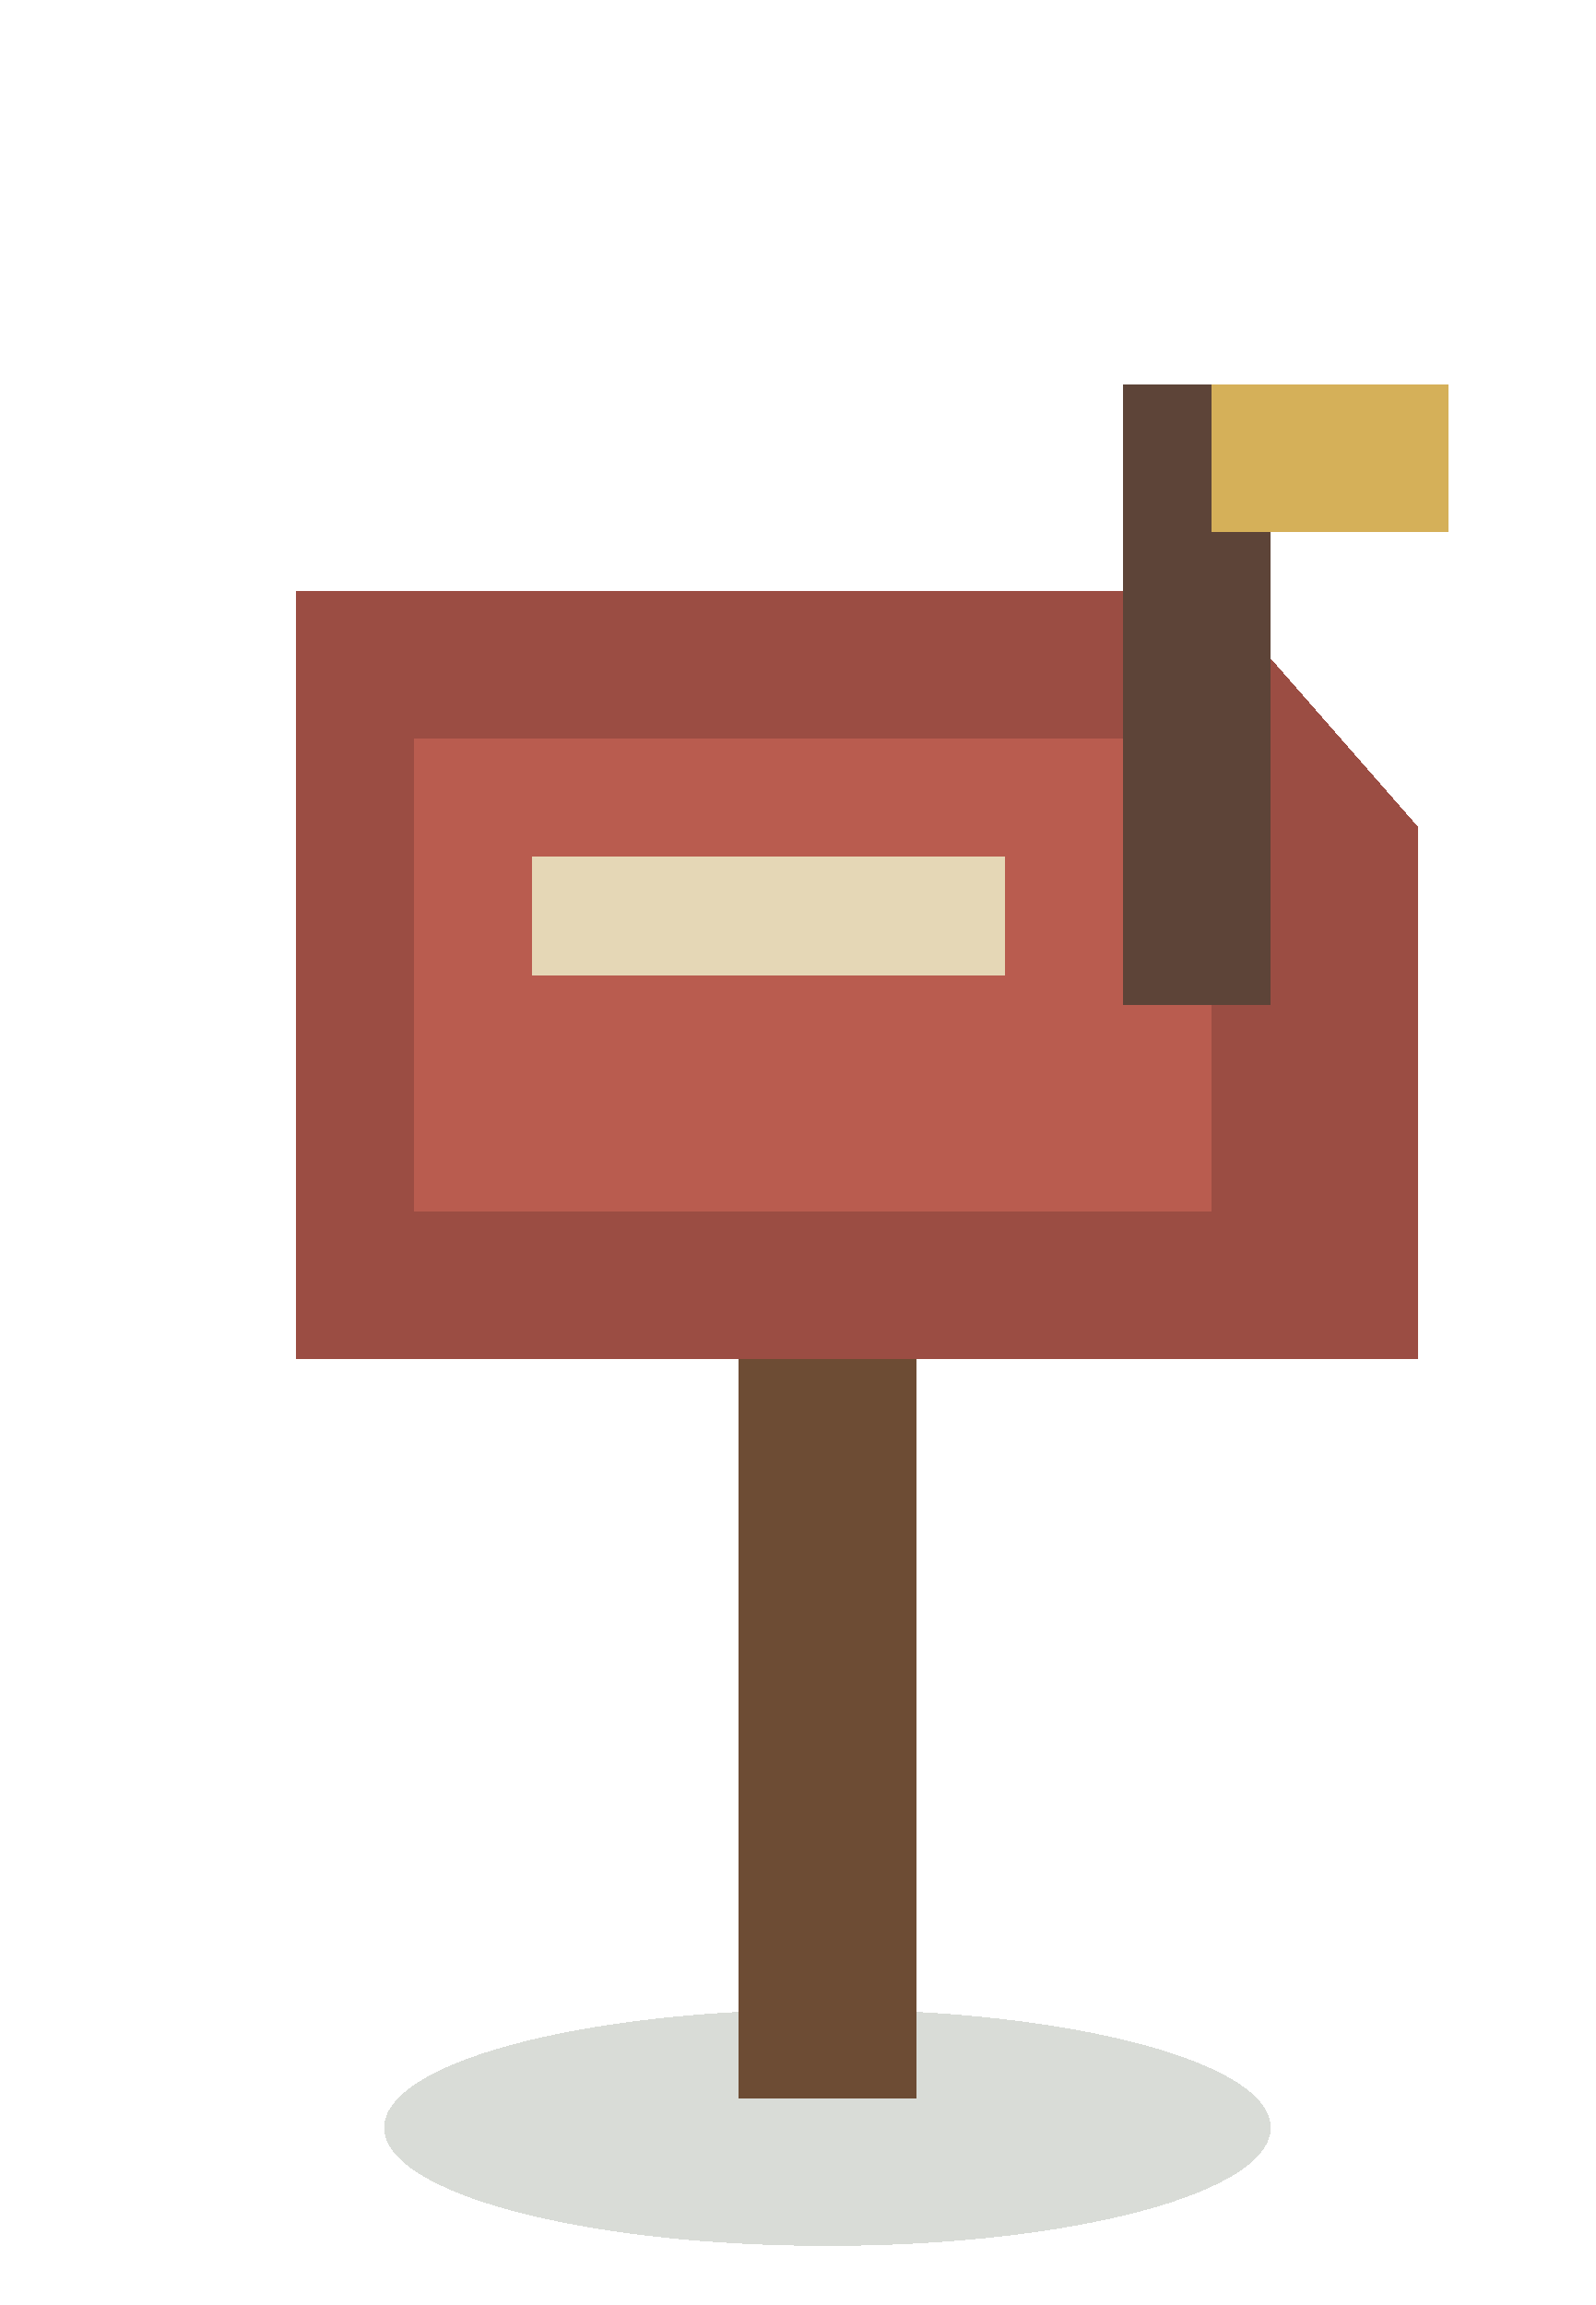
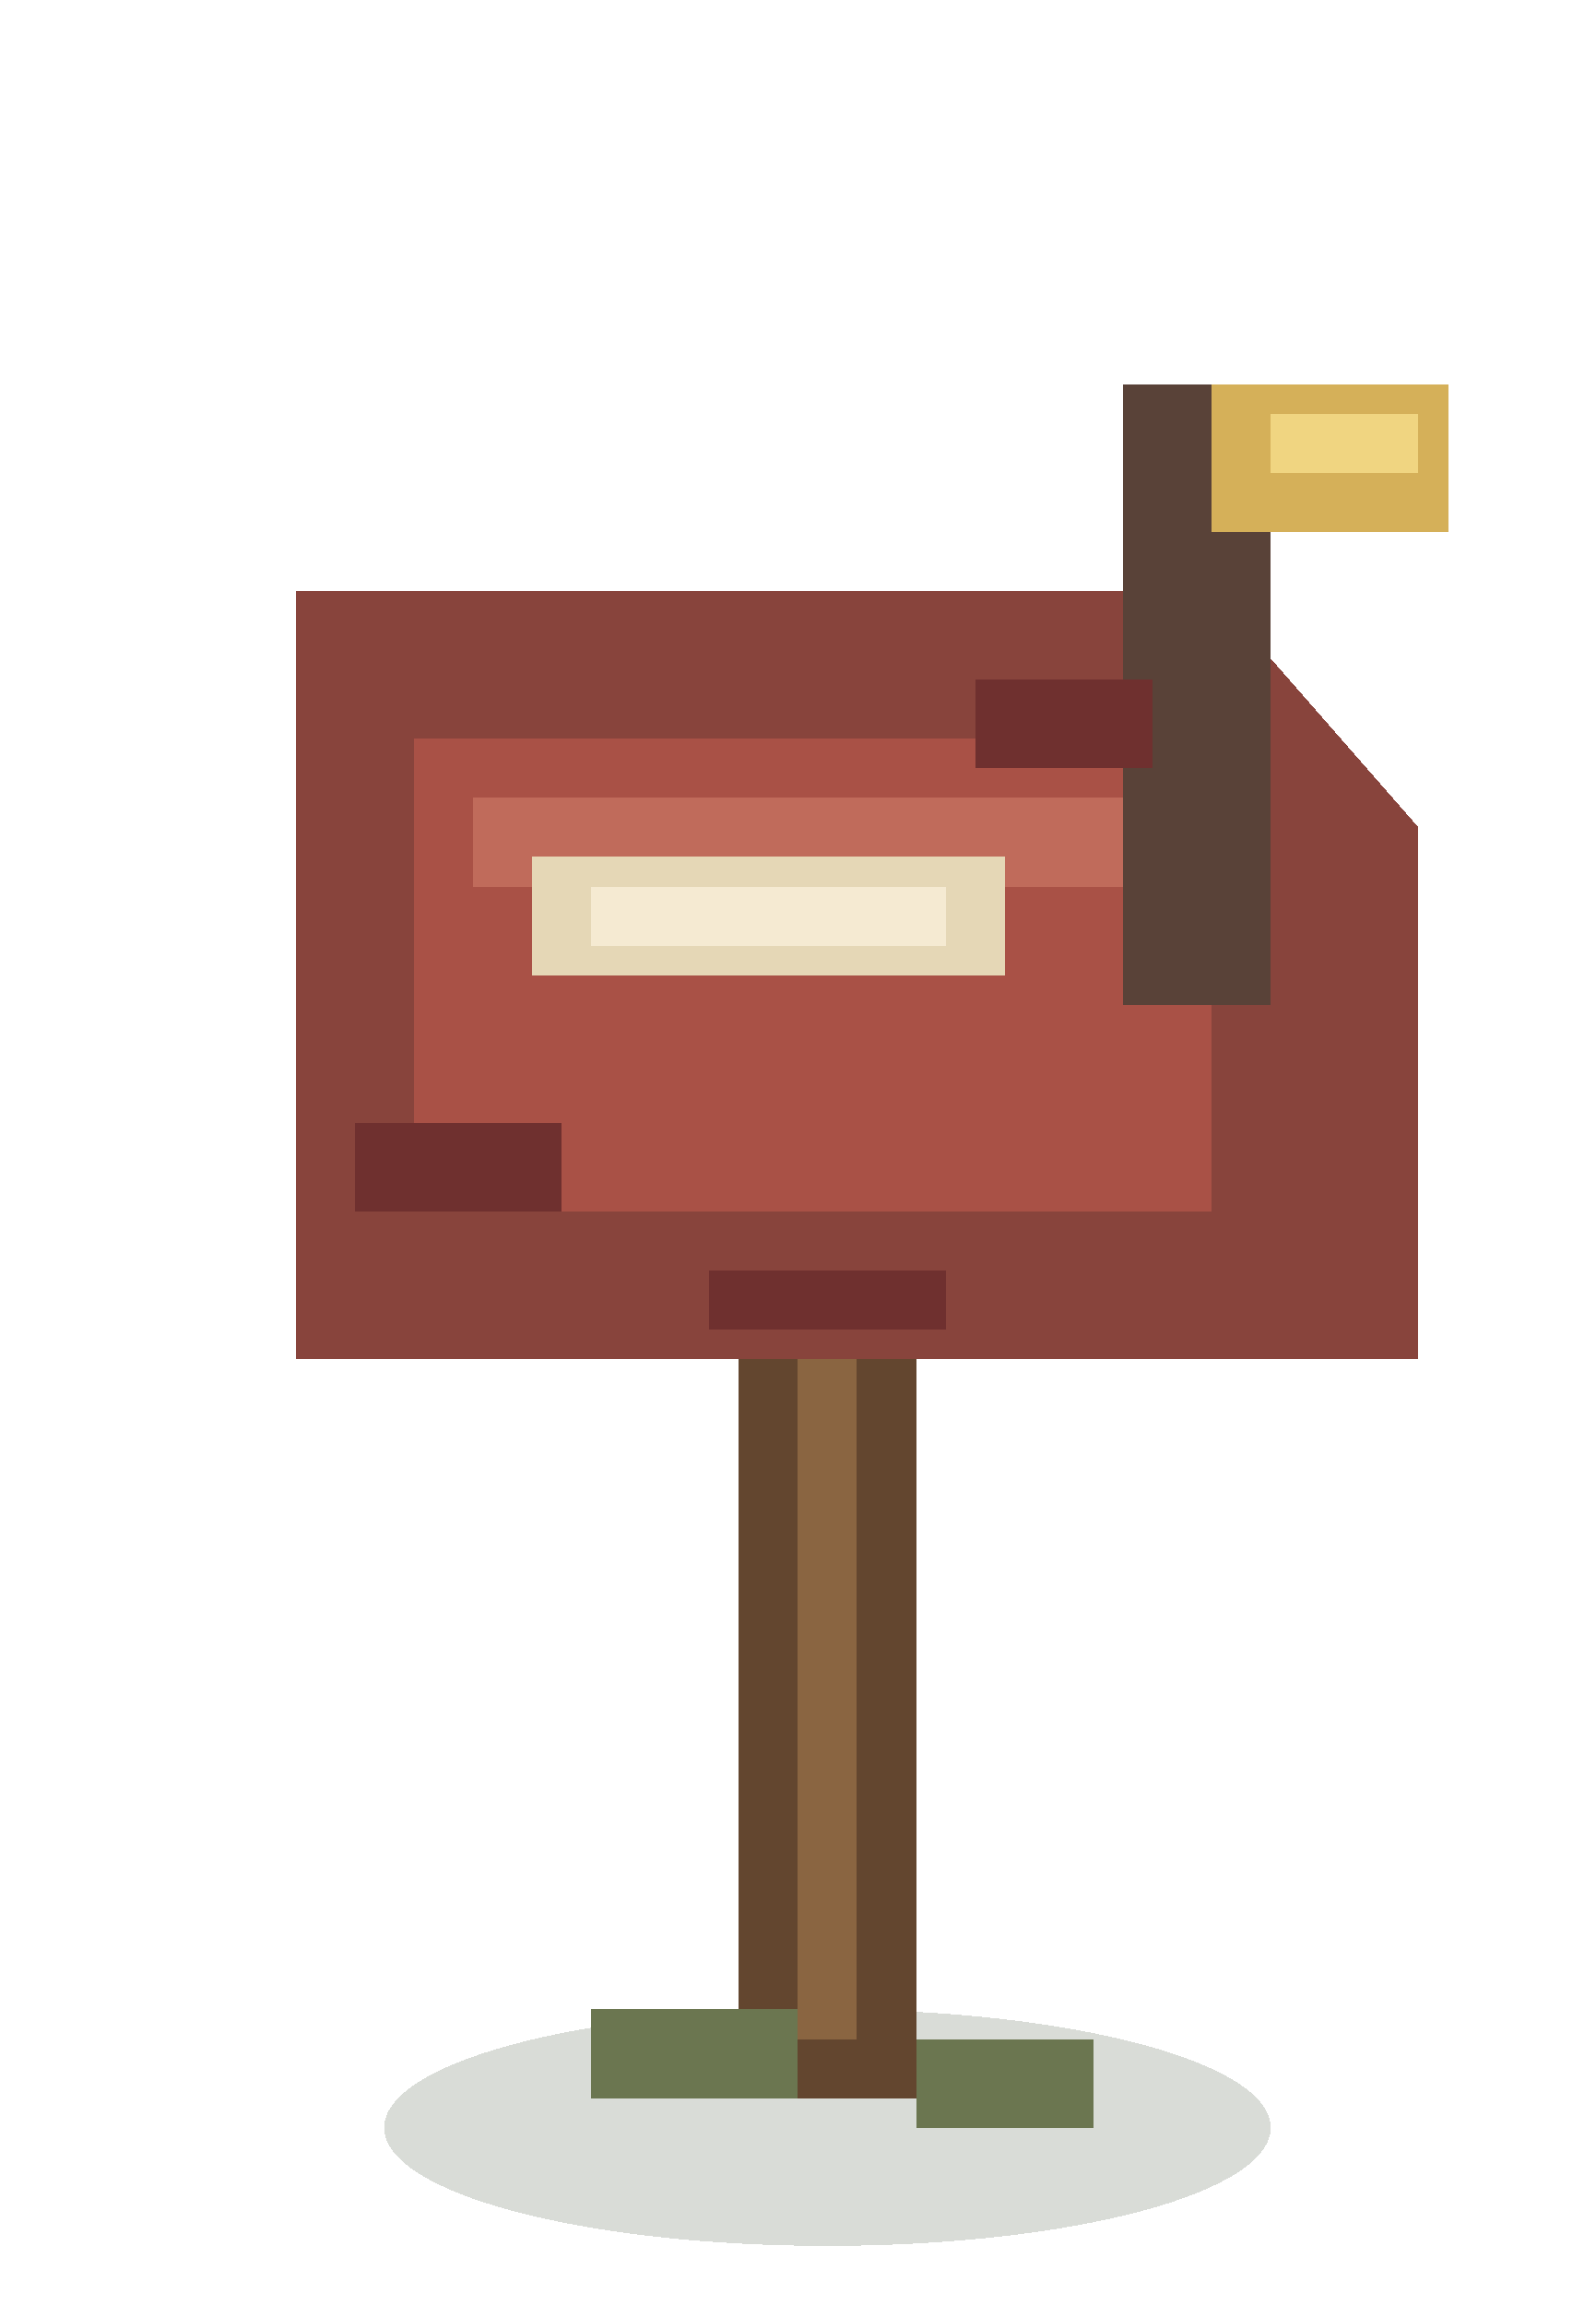
<svg xmlns="http://www.w3.org/2000/svg" width="54" height="78" viewBox="0 0 54 78" shape-rendering="crispEdges">
  <rect width="54" height="78" fill="none" />
  <ellipse cx="28" cy="72" rx="15" ry="4" fill="#405238" opacity=".2" />
-   <rect x="25" y="34" width="6" height="37" fill="#6d4c34" />
-   <path d="M10 20h31l7 8v18H10z" fill="#9b4d43" />
-   <rect x="14" y="25" width="27" height="16" fill="#b95c4f" />
-   <rect x="38" y="13" width="5" height="21" fill="#5d4438" />
+   <rect x="25" y="34" width="6" height="37" fill="#63462f" />
+   <rect x="27" y="38" width="2" height="31" fill="#8a6541" />
+   <path d="M10 20h31l7 8v18H10z" fill="#88443c" />
+   <rect x="14" y="25" width="27" height="16" fill="#a95146" />
+   <rect x="16" y="27" width="23" height="3" fill="#c06b5b" />
+   <rect x="38" y="13" width="5" height="21" fill="#594238" />
  <rect x="41" y="13" width="8" height="5" fill="#d5b059" />
+   <rect x="43" y="14" width="5" height="2" fill="#f0d581" />
  <rect x="18" y="29" width="16" height="4" fill="#e5d7b6" />
+   <rect x="20" y="30" width="12" height="2" fill="#f5ead2" />
+   <g fill="#6f302f">
+     <rect x="12" y="38" width="7" height="3" />
+     <rect x="33" y="23" width="6" height="3" />
+     <rect x="24" y="43" width="8" height="2" />
+   </g>
+   <g fill="#6b7650">
+     <rect x="20" y="68" width="7" height="3" />
+     <rect x="31" y="69" width="6" height="3" />
+   </g>
</svg>
